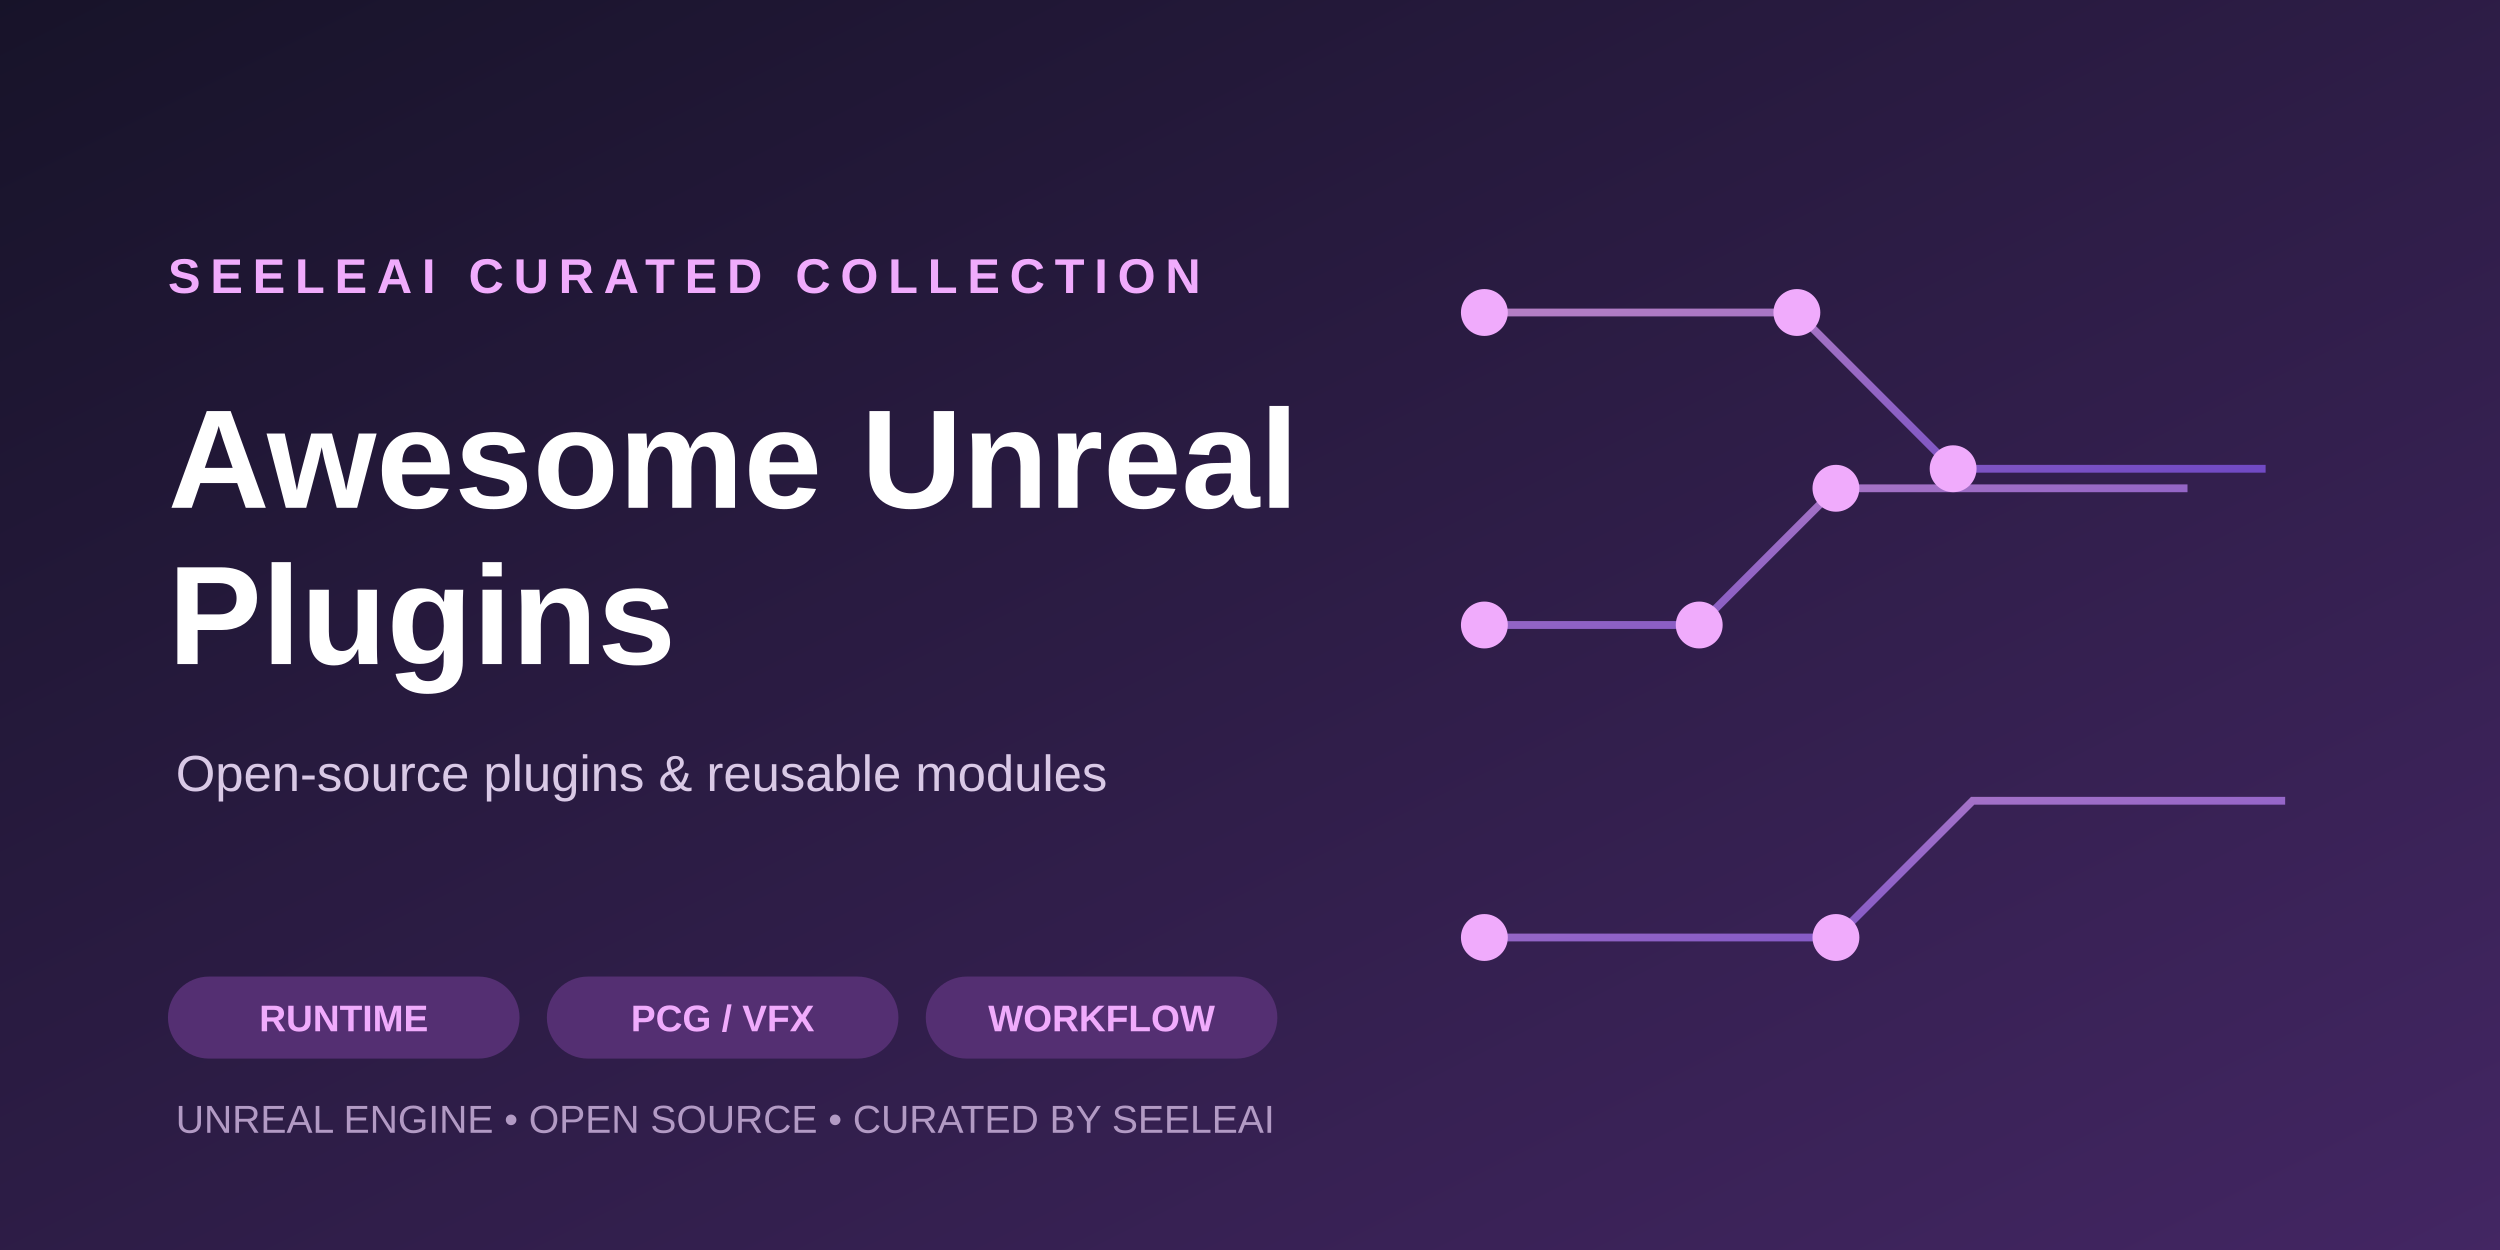
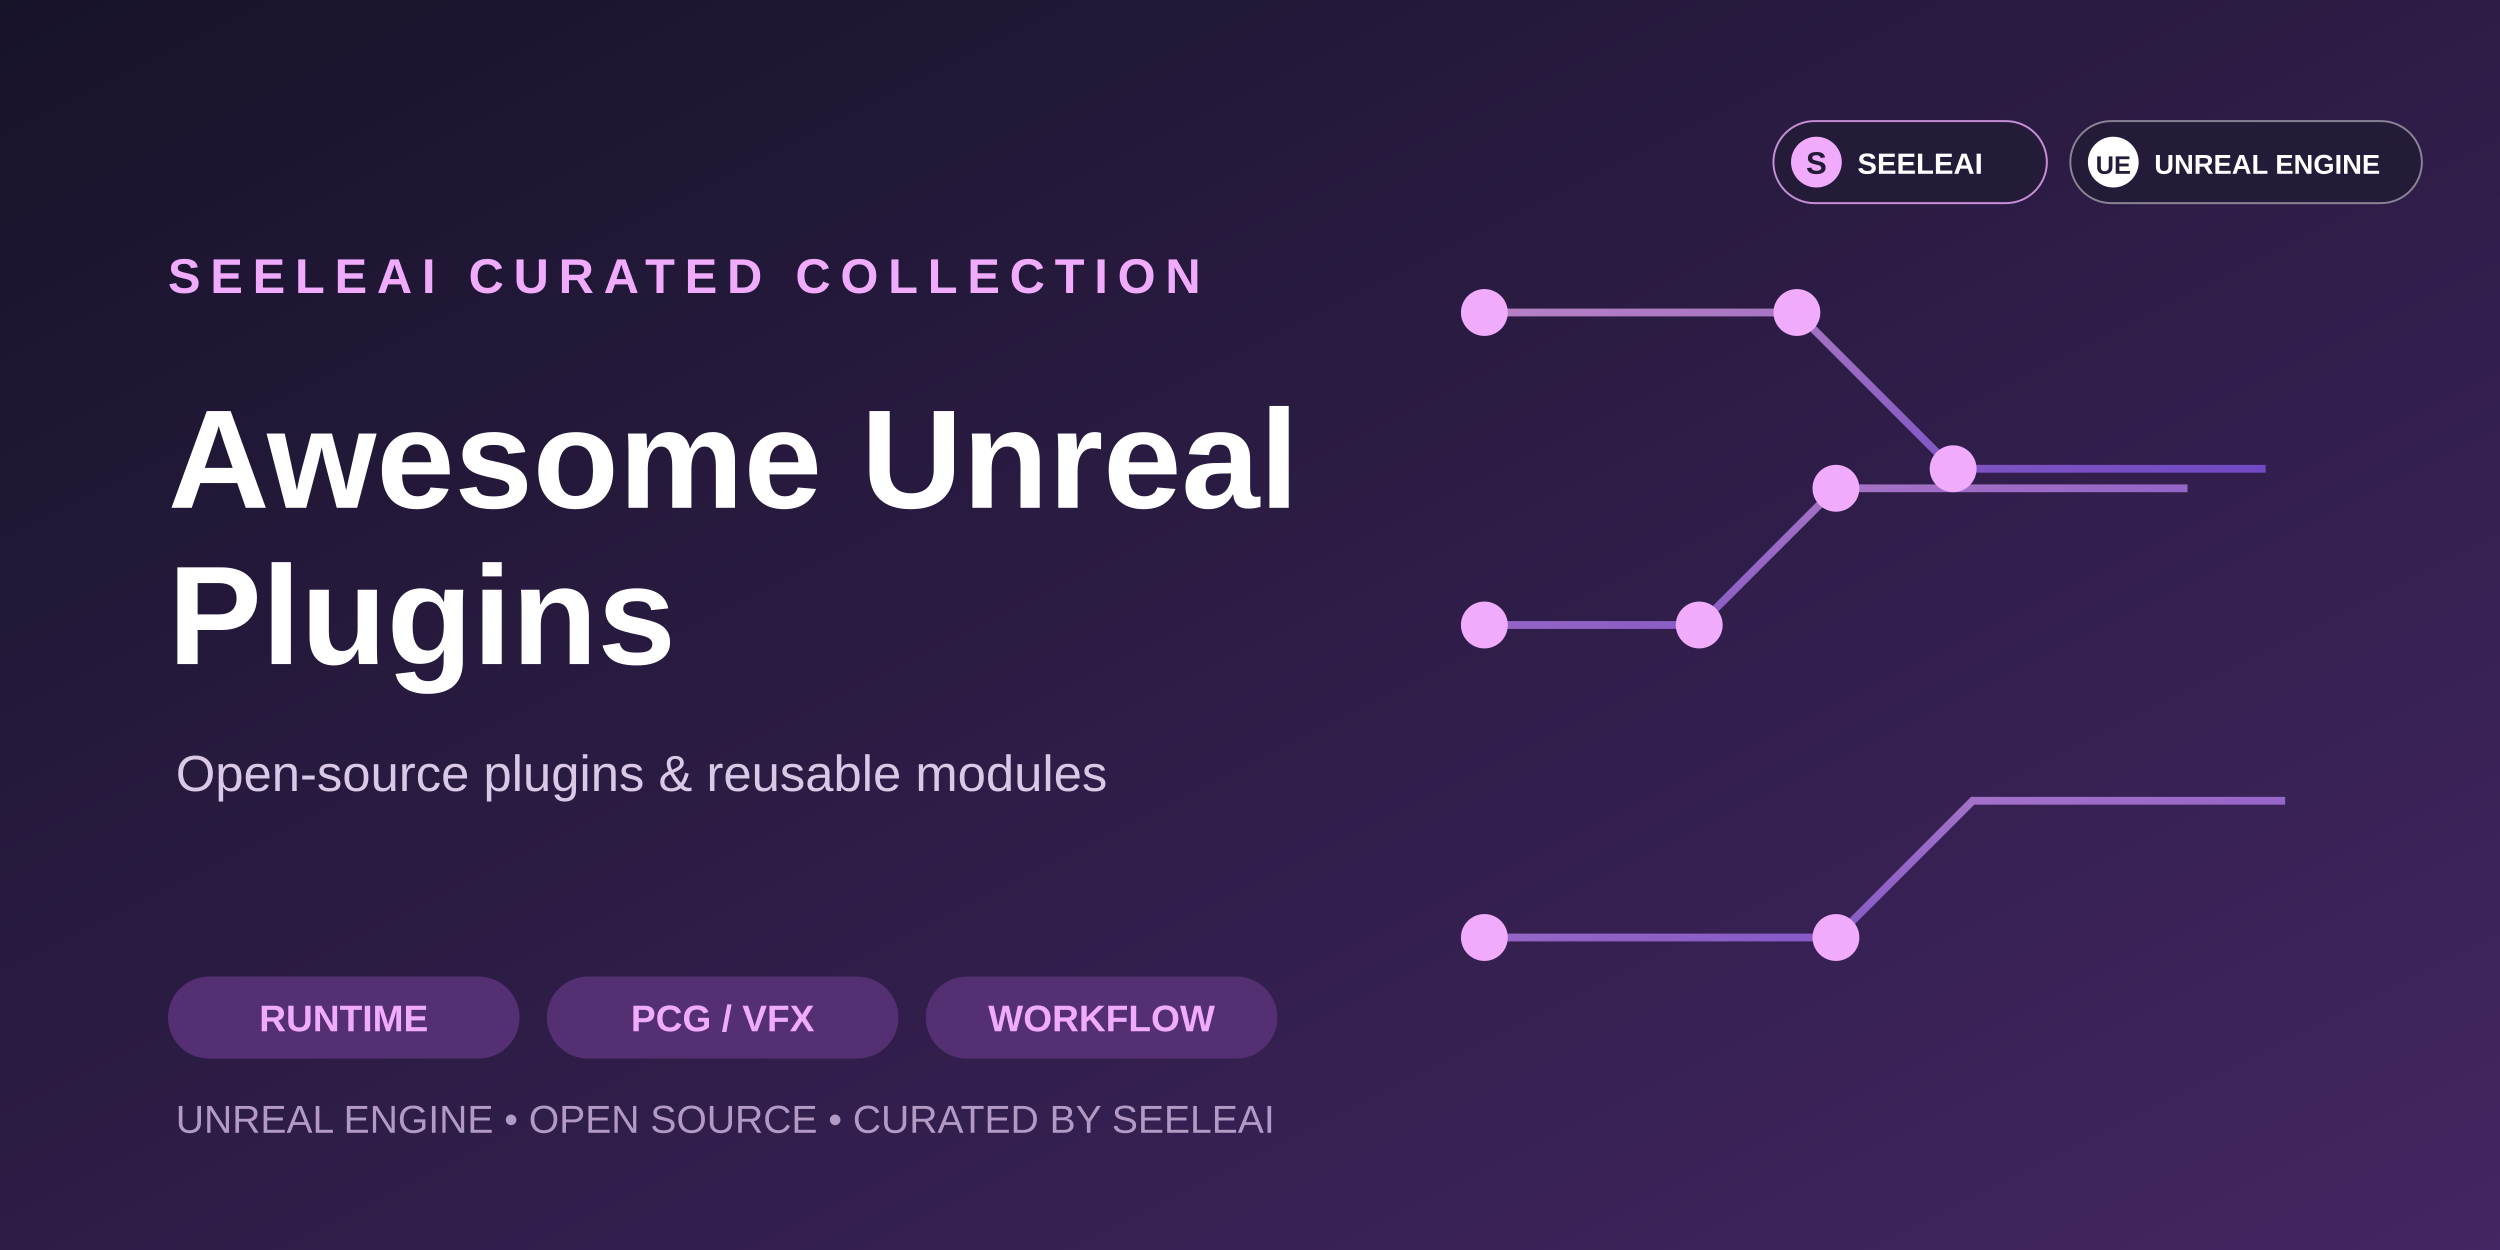
<svg xmlns="http://www.w3.org/2000/svg" width="1280" height="640" viewBox="0 0 1280 640">
  <defs>
    <linearGradient id="bg" x1="0" y1="0" x2="1" y2="1">
      <stop stop-color="#171329" />
      <stop offset="1" stop-color="#432663" />
    </linearGradient>
    <linearGradient id="wire" x1="0" y1="0" x2="1" y2="1">
      <stop stop-color="#f0abfc" />
      <stop offset="1" stop-color="#8b5cf6" />
    </linearGradient>
  </defs>
  <rect width="1280" height="640" fill="url(#bg)" />
  <g fill="none" stroke="url(#wire)" stroke-width="4" opacity=".7">
    <path d="M760 160h160l80 80h160" />
    <path d="M760 320h110l70-70h180" />
    <path d="M760 480h180l70-70h160" />
  </g>
  <g fill="#f0abfc">
    <circle cx="760" cy="160" r="12" />
    <circle cx="920" cy="160" r="12" />
    <circle cx="1000" cy="240" r="12" />
    <circle cx="760" cy="320" r="12" />
    <circle cx="870" cy="320" r="12" />
    <circle cx="940" cy="250" r="12" />
    <circle cx="760" cy="480" r="12" />
    <circle cx="940" cy="480" r="12" />
  </g>
+   <g transform="translate(908 62)">
+     <rect width="140" height="42" rx="21" fill="#241b38" stroke="#f0abfc" stroke-opacity=".8" />
+     <circle cx="22" cy="21" r="13" fill="#f0abfc" />
+     <text x="22" y="27" text-anchor="middle" fill="#241b38" font-family="Arial,sans-serif" font-size="16" font-weight="800">S</text>
+     <text x="43" y="27" fill="white" font-family="Arial,sans-serif" font-size="15" font-weight="700">SEELEAI</text>
+     <rect x="152" width="180" height="42" rx="21" fill="#241b38" stroke="white" stroke-opacity=".45" />
+     <circle cx="174" cy="21" r="13" fill="white" />
+     <text x="174" y="27" text-anchor="middle" fill="#241b38" font-family="Arial,sans-serif" font-size="13" font-weight="800">UE</text>
+     <text x="195" y="27" fill="white" font-family="Arial,sans-serif" font-size="14" font-weight="700">UNREAL ENGINE</text>
+   </g>
  <text x="86" y="150" fill="#f0abfc" font-family="Arial,sans-serif" font-size="25" font-weight="700" letter-spacing="5">SEELEAI CURATED COLLECTION</text>
  <text x="86" y="260" fill="white" font-family="Arial,sans-serif" font-size="72" font-weight="800">Awesome Unreal</text>
  <text x="86" y="340" fill="white" font-family="Arial,sans-serif" font-size="72" font-weight="800">Plugins</text>
  <text x="90" y="405" fill="#d9c9e6" font-family="Arial,sans-serif" font-size="26">Open-source plugins &amp; reusable modules</text>
  <rect x="86" y="500" width="180" height="42" rx="21" fill="#542f72" />
  <rect x="280" y="500" width="180" height="42" rx="21" fill="#542f72" />
  <rect x="474" y="500" width="180" height="42" rx="21" fill="#542f72" />
  <text x="176" y="528" text-anchor="middle" fill="#f0abfc" font-family="Arial,sans-serif" font-size="19" font-weight="700">RUNTIME</text>
  <text x="370" y="528" text-anchor="middle" fill="#f0abfc" font-family="Arial,sans-serif" font-size="19" font-weight="700">PCG / VFX</text>
  <text x="564" y="528" text-anchor="middle" fill="#f0abfc" font-family="Arial,sans-serif" font-size="19" font-weight="700">WORKFLOW</text>
  <text x="90" y="580" fill="#b29ac4" font-family="Arial,sans-serif" font-size="20">UNREAL ENGINE  •  OPEN SOURCE  •  CURATED BY SEELEAI</text>
</svg>
